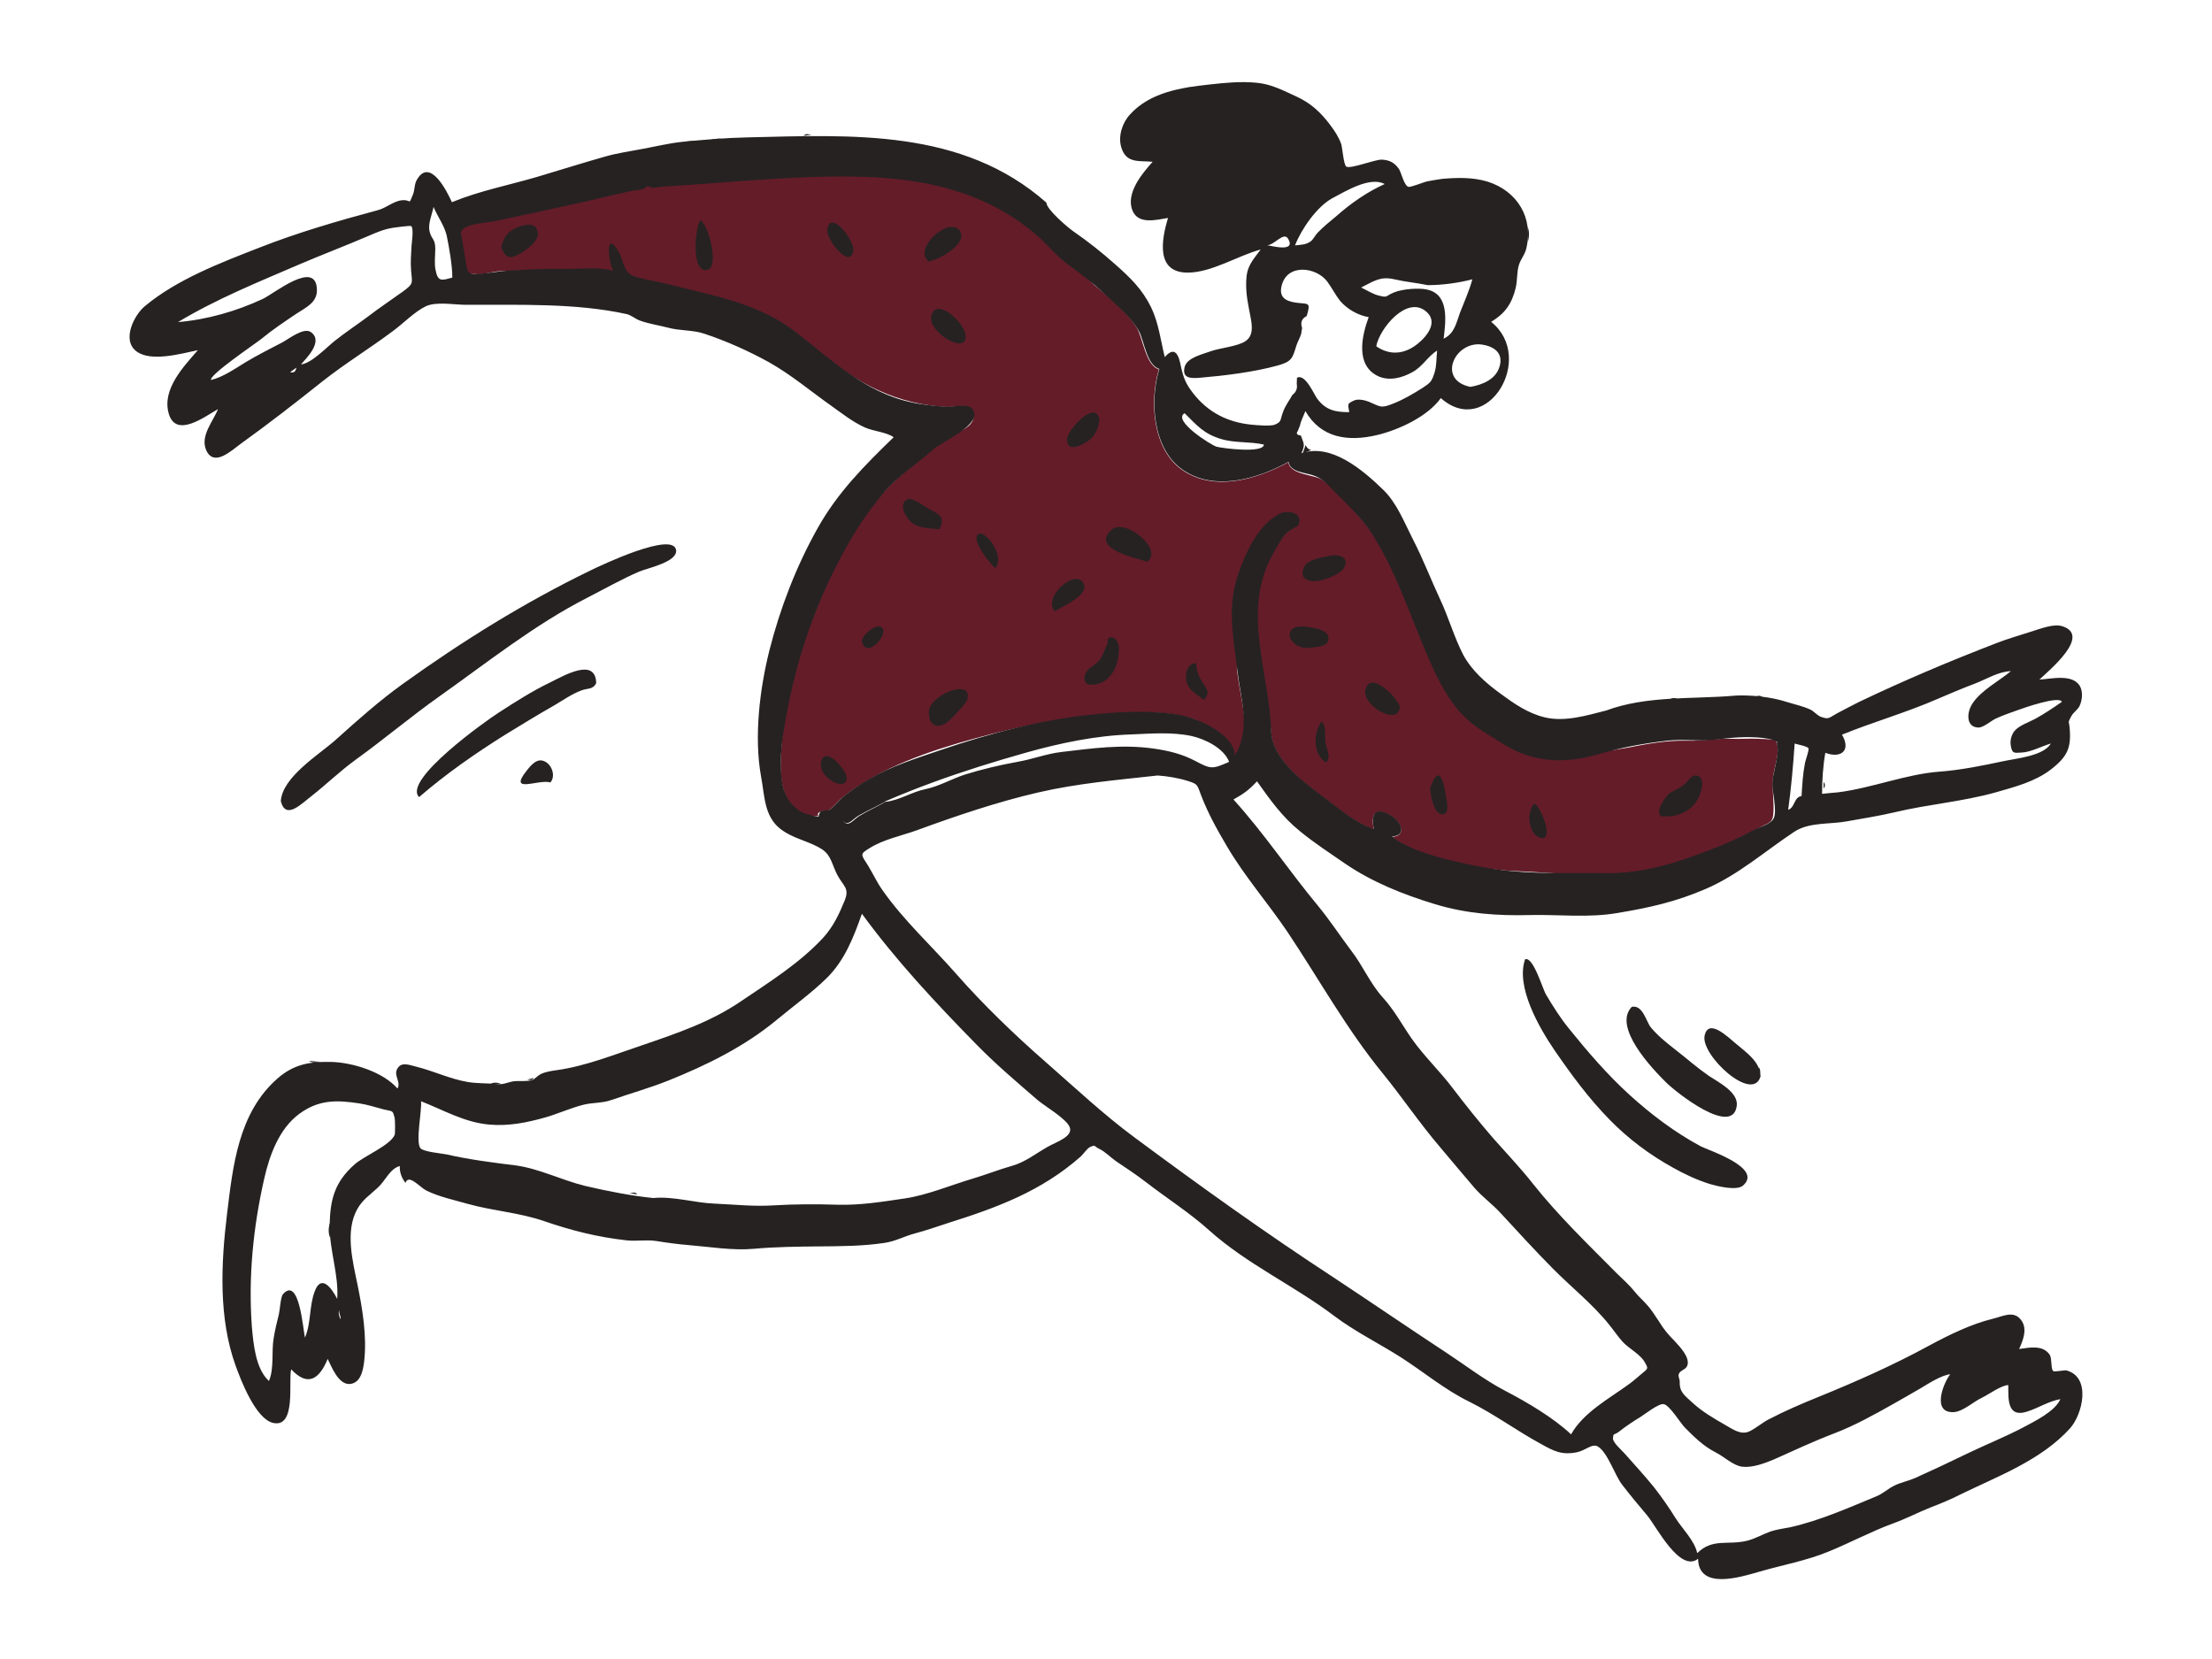
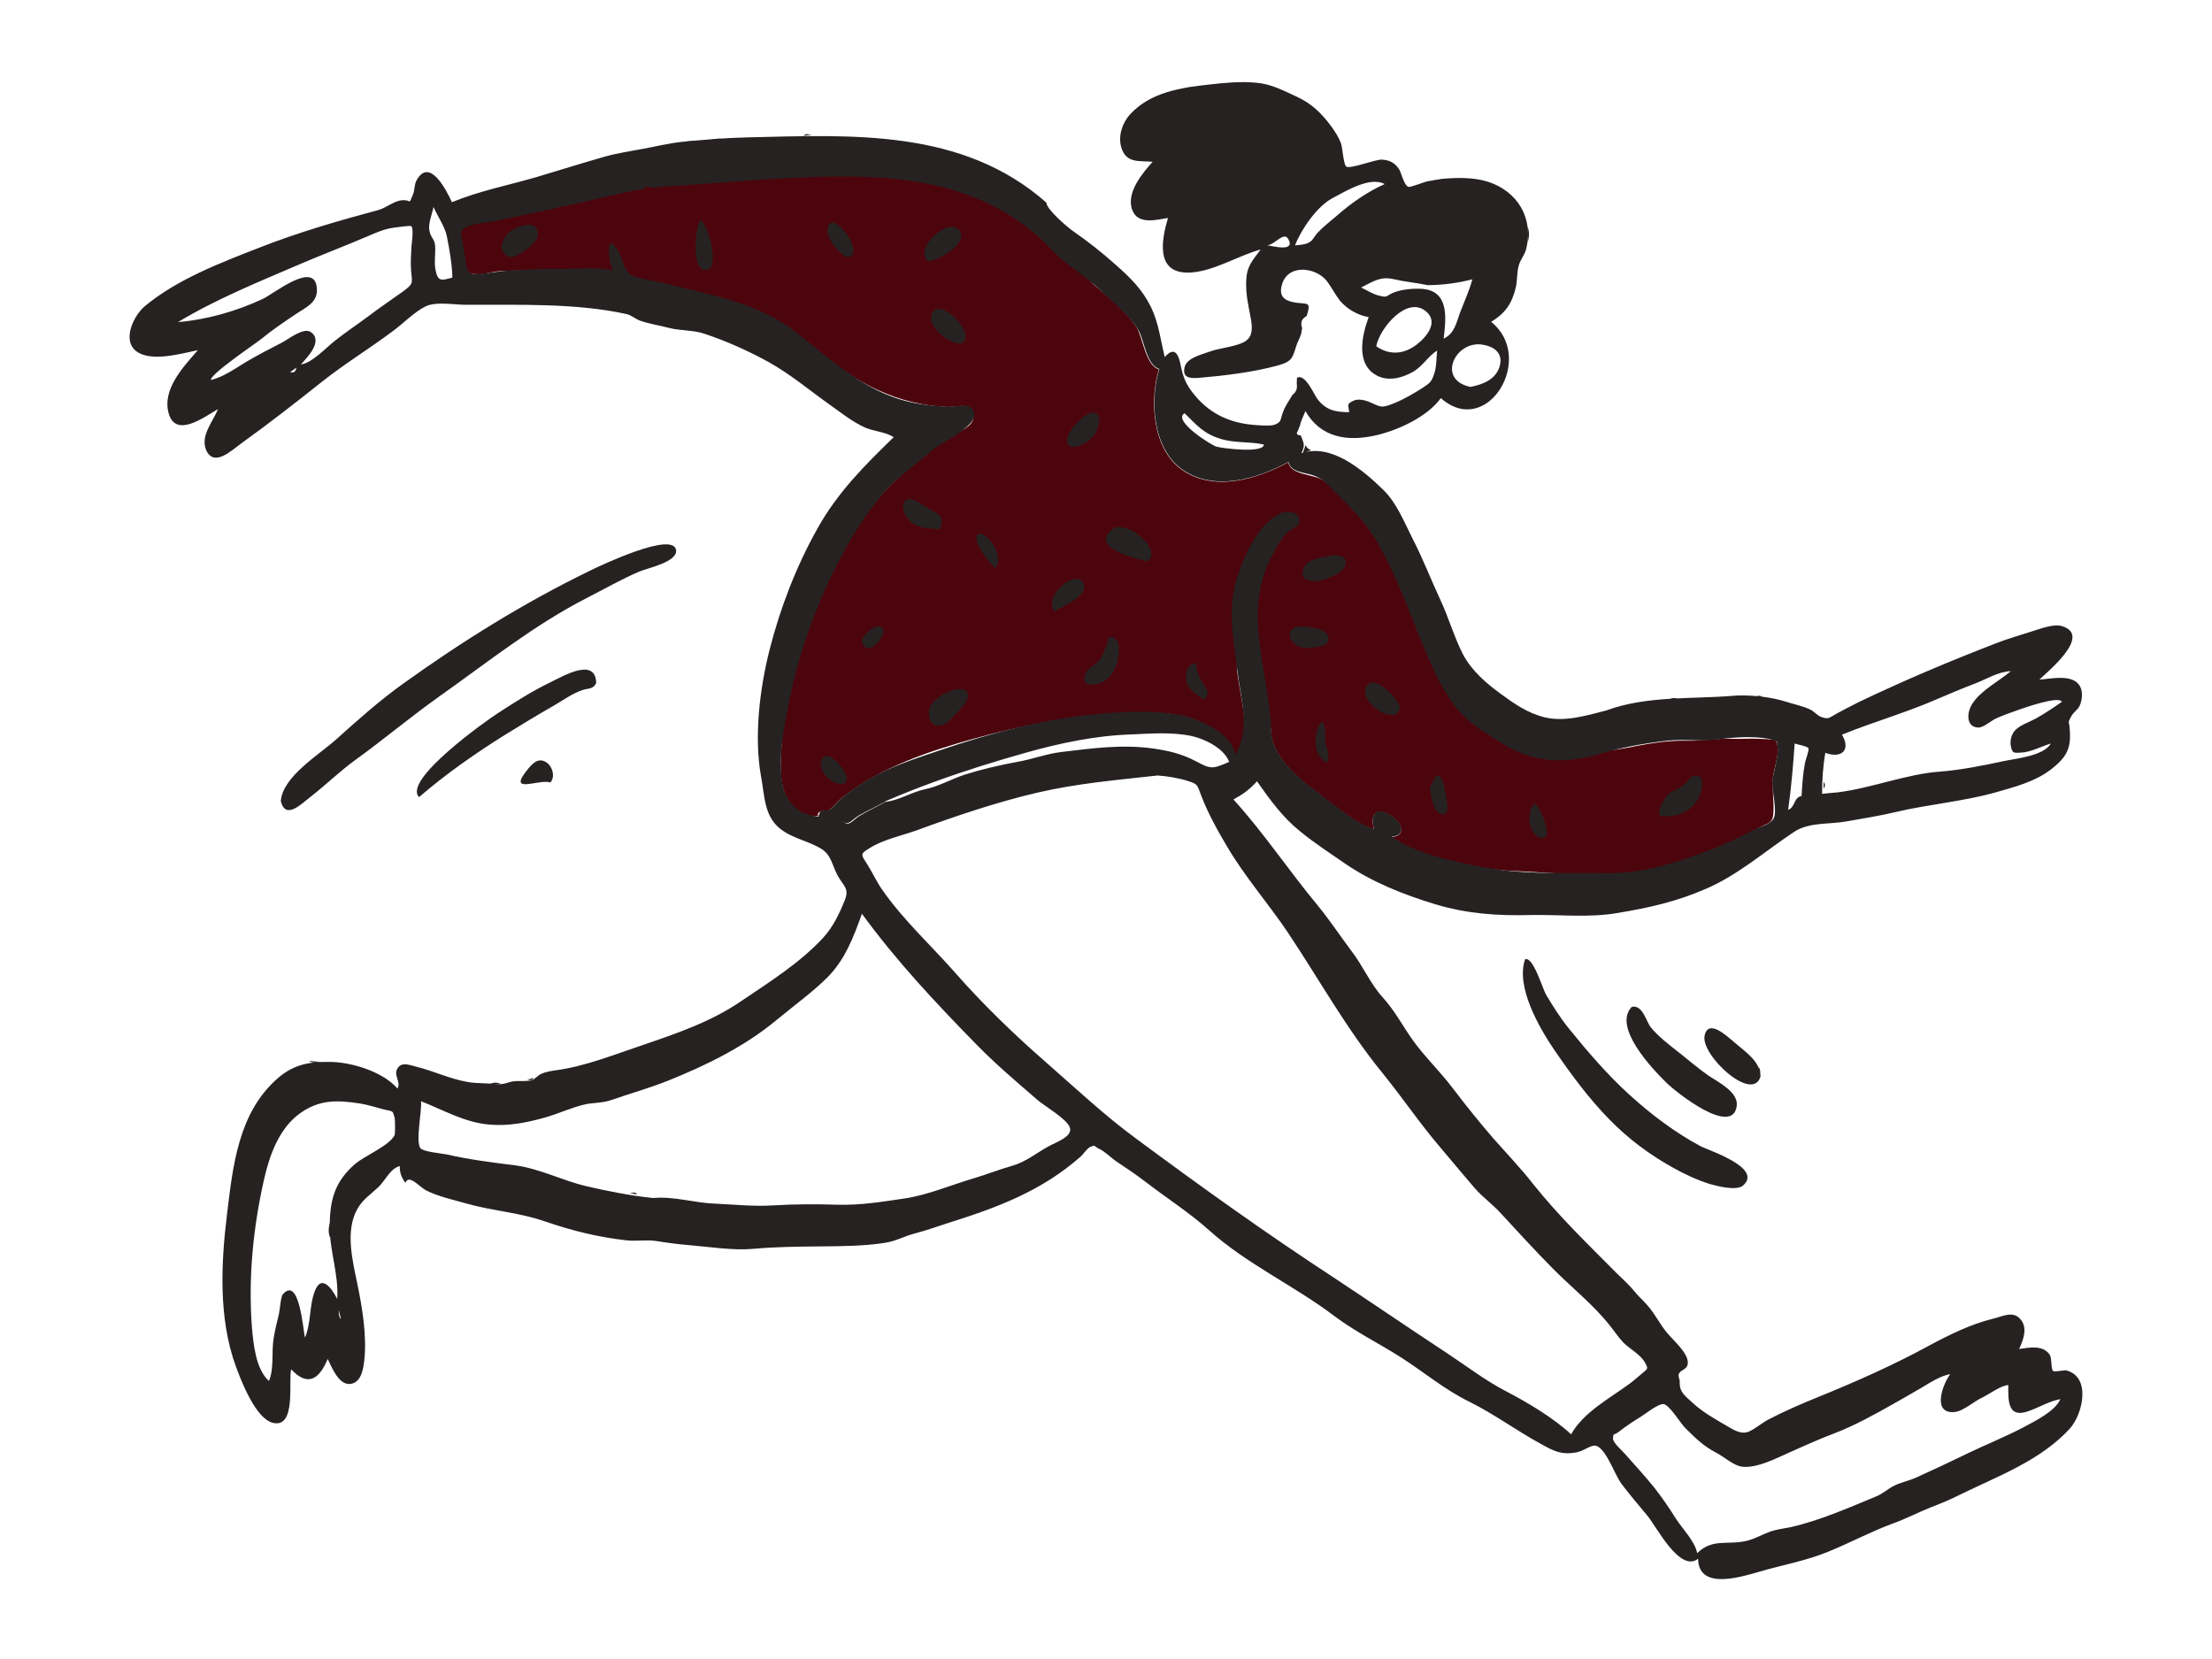
<svg xmlns="http://www.w3.org/2000/svg" width="1024px" height="768px" viewBox="0 0 1024 768">
  <g stroke="none" stroke-width="1" fill="none" fill-rule="evenodd">
-     <path d="M547.2,217.5 C562.1,227.9 582,221.8 596.4,214 C597.3,220 608.6,219.5 612.6,222.4 C619,227 626.2,235.3 631.2,241.4 C642.8,255.5 649.9,275.2 656.4,292.1 C663,309.4 671.3,324.3 688.4,334 C694,337.1 699.3,341.3 705,344.2 C711.8,347.7 719.7,349.4 727.1,348.9 C736,348.2 743.7,347.9 752.5,346.3 C761.8,344.5 771.7,342.6 781,342.9 C787.8,343.1 794.8,341.7 801.4,342 C805.5,342.2 809.6,341.8 813.7,342 C815.3,342.1 816.6,342.1 818.3,342.2 C822.2,342.6 822.3,342.2 822.9,345.7 C823.6,349.8 820.9,356.6 820.7,360.8 C820.4,365.8 821.2,370.7 821,375.6 C820.8,381.1 819.2,380.6 814.4,383.2 C809.7,385.6 805.3,388 800.4,390.2 C786.6,396.4 771.9,402.4 756.6,404.1 C738.3,406.2 719.2,404 700.9,403.2 C690.8,402.8 680.3,401 670.5,398.6 C662.8,396.6 650.3,392.6 644.3,387.4 C651.2,387.1 648.8,381 644.8,378.3 C637.5,373.4 634.2,375.8 636,384 C627.4,381.2 619.7,374.4 612.3,368.9 C602.9,361.9 588.9,351.3 588.4,338.7 C587.7,324.4 571,295.6 572.7,310.7 C574.3,324.1 580.2,342.4 572.7,355 C572.4,347.4 558.9,335 552.5,332.9 C541.2,329.1 527.8,329.6 516,330.4 C494.2,331.7 472.4,336 451.4,341.8 C430.3,347.6 407.7,355.2 390.2,369 C388,370.7 386,373.6 383.8,375 C383.1,375.5 380.8,375.2 379.7,375.8 C376.8,377.3 381.2,377.6 376.4,377.9 C375.4,378 372.6,376.9 371.9,376.6 C360.4,371.3 361,357.3 361.7,346.6 C363.3,321.8 371.3,296.9 381,274.4 C389.7,254.2 401.6,232.6 418.9,218.5 C426.4,212.3 433.9,205 442.6,200.6 C445.9,199 451.8,196.4 450.5,191.4 C449.1,186 442.8,188.6 438.4,188.4 C415.4,187.3 396.8,177.6 379.3,162.9 C361.5,147.7 342.7,142.6 320.5,136.9 C314.1,135.3 270.2,124.7 263.9,124.8 C256.9,124.8 250,125.1 243,125.2 C238.9,125.3 234.7,125.3 230.6,125.6 C227.2,125.9 223.5,127.3 220.2,126.9 C217.1,126.6 217.3,127.5 215.8,125.2 C214.7,123.5 215,120.2 214.7,118.2 C214.4,116.4 214.2,114.7 213.9,113 C213,107.5 209,104.7 213.5,102.5 C220,99.3 233.4,96.3 240.5,95 C247.3,93.8 285.9,84.5 298.8,82 C305.3,80.7 383.1,77.8 386,77.8 C414,77.6 473.6,93 487,105.4 C500.4,117.7 500.4,126.6 506.2,131.6 C512.7,137.1 521.4,144.1 526,151.3 C529.1,156.1 530.2,169.1 536.5,171 C532,185.6 533.6,208 547.2,217.5 Z" fill="#641C29" />
+     <path d="M547.2,217.5 C562.1,227.9 582,221.8 596.4,214 C597.3,220 608.6,219.5 612.6,222.4 C619,227 626.2,235.3 631.2,241.4 C642.8,255.5 649.9,275.2 656.4,292.1 C663,309.4 671.3,324.3 688.4,334 C694,337.1 699.3,341.3 705,344.2 C711.8,347.7 719.7,349.4 727.1,348.9 C736,348.2 743.7,347.9 752.5,346.3 C761.8,344.5 771.7,342.6 781,342.9 C787.8,343.1 794.8,341.7 801.4,342 C805.5,342.2 809.6,341.8 813.7,342 C815.3,342.1 816.6,342.1 818.3,342.2 C822.2,342.6 822.3,342.2 822.9,345.7 C823.6,349.8 820.9,356.6 820.7,360.8 C820.4,365.8 821.2,370.7 821,375.6 C820.8,381.1 819.2,380.6 814.4,383.2 C809.7,385.6 805.3,388 800.4,390.2 C786.6,396.4 771.9,402.4 756.6,404.1 C738.3,406.2 719.2,404 700.9,403.2 C690.8,402.8 680.3,401 670.5,398.6 C662.8,396.6 650.3,392.6 644.3,387.4 C651.2,387.1 648.8,381 644.8,378.3 C637.5,373.4 634.2,375.8 636,384 C627.4,381.2 619.7,374.4 612.3,368.9 C602.9,361.9 588.9,351.3 588.4,338.7 C587.7,324.4 571,295.6 572.7,310.7 C574.3,324.1 580.2,342.4 572.7,355 C572.4,347.4 558.9,335 552.5,332.9 C541.2,329.1 527.8,329.6 516,330.4 C494.2,331.7 472.4,336 451.4,341.8 C430.3,347.6 407.7,355.2 390.2,369 C388,370.7 386,373.6 383.8,375 C383.1,375.5 380.8,375.2 379.7,375.8 C376.8,377.3 381.2,377.6 376.4,377.9 C375.4,378 372.6,376.9 371.9,376.6 C360.4,371.3 361,357.3 361.7,346.6 C363.3,321.8 371.3,296.9 381,274.4 C389.7,254.2 401.6,232.6 418.9,218.5 C426.4,212.3 433.9,205 442.6,200.6 C445.9,199 451.8,196.4 450.5,191.4 C449.1,186 442.8,188.6 438.4,188.4 C415.4,187.3 396.8,177.6 379.3,162.9 C361.5,147.7 342.7,142.6 320.5,136.9 C314.1,135.3 270.2,124.7 263.9,124.8 C256.9,124.8 250,125.1 243,125.2 C238.9,125.3 234.7,125.3 230.6,125.6 C227.2,125.9 223.5,127.3 220.2,126.9 C217.1,126.6 217.3,127.5 215.8,125.2 C214.7,123.5 215,120.2 214.7,118.2 C214.4,116.4 214.2,114.7 213.9,113 C213,107.5 209,104.7 213.5,102.5 C220,99.3 233.4,96.3 240.5,95 C247.3,93.8 285.9,84.5 298.8,82 C305.3,80.7 383.1,77.8 386,77.8 C414,77.6 473.6,93 487,105.4 C500.4,117.7 500.4,126.6 506.2,131.6 C512.7,137.1 521.4,144.1 526,151.3 C529.1,156.1 530.2,169.1 536.5,171 C532,185.6 533.6,208 547.2,217.5 Z" fill="#4c050c" />
    <g transform="translate(60, 38)" fill="#262222">
      <path d="M74.3,134.3 C76.1,134.7 76.9,134 77.2,132.2 C76.1,133 75.2,133.7 74.3,134.3 M97.5,568.6 C95.9,568.7 97.5,572.7 97.7,572.7 C97.6,571.3 97.6,570 97.5,568.6 M526.6,75.5 C528.6,75.8 540.1,79 536.3,72.5 C534.2,69.1 530,75.5 526.6,75.5 M488.4,153.3 C482.5,156.6 500.7,168.1 503.2,168.8 C505.8,169.5 524.9,172 525.1,167.8 C518.4,166.3 511.7,167.2 505.2,165.2 C497.2,162.8 494.1,158.9 488.4,153.3 M774,330.5 C774.3,325.3 774.6,320.2 775.6,315.1 C775.8,314 777.6,309.1 777.2,308.4 C776.6,307.4 771.8,306.6 770.8,306.2 C770.1,316.5 769.2,326.7 767.8,336.9 C771.1,335.7 770.3,331.1 774,330.5 M149.4,90.5 C149.4,84.9 147.9,76.5 146.8,71.1 C145.8,66.6 142.6,62.3 140.7,57.8 C140.1,60.9 138.1,65.6 138.8,68.8 C139.6,72.9 141.5,72.2 141.5,77.2 C141.5,80.3 141,83.8 141.6,86.8 C142.7,92.7 144.5,91.8 149.4,90.5 M581,47.2 C574.2,43.5 562.8,50.6 556.7,53.8 C549.6,57.7 542.4,68.1 539.5,75.6 C542.3,75.3 544.7,75.3 546.8,73.7 C547.8,73 549,70.7 550,69.7 C552.6,67 555.8,64.4 558.7,62 C565.4,56.1 572.8,50.9 581,47.2 M620.7,141.1 C626.3,140.1 632.7,137.6 634.3,131.3 C635.9,125.2 631.4,122.3 626,121.5 C613.5,119.8 605,137.9 620.7,141.1 M577.1,122.3 C583.3,126.6 590,126.1 596.1,121.3 C601,117.4 605.8,110.9 600.2,106.2 C591.3,98.6 578.6,114.1 577.1,122.3 M842.8,598.2 C839,598.5 832.7,602.5 829.4,604.5 C825.1,607 820.6,609.6 816.5,611.9 C808,616.7 798.5,622 789,625.6 C779.8,629.1 770.4,633.5 761,637.7 C756.9,639.4 751.3,641.5 746.7,641 C742.5,640.6 738.1,636.3 734.3,634.4 C728.5,631.4 724.7,627.6 720,622.9 C718,620.9 712.8,612.3 710.1,612 C707.7,611.7 701.3,616.8 699.5,617.9 C696.7,619.6 692.4,622.4 689.7,624.6 C687,626.7 686.9,625.1 686.7,627.9 C686.6,629.8 690.9,633.5 692.2,635 C696.7,640.1 701.4,645.2 705.7,650.5 C709.3,655.1 712.7,660 715.8,665 C718.9,669.8 724.5,675.3 725.7,681 C732.8,674 739.7,677.4 748.6,675.3 C752.4,674.4 755.9,672.3 759.5,671 C762.5,670 765.7,669.6 768.8,669 C782.5,665.9 795.8,660 808.6,654.7 C811.6,653.5 814.1,651.1 817,649.7 C820.1,648.2 823.4,647.6 826.6,646.2 C834.6,642.6 842.7,638.8 850.7,634.9 C859.2,630.8 868.2,627.2 876.6,622.8 C881.6,620.1 891.4,615.4 893.8,609.7 C888.2,610.7 883.5,613.9 878.3,615.5 C869.2,618.4 869.7,609.8 869.7,603.2 C866.6,603.2 860.5,607.6 857.6,609 C853.8,610.7 848.8,615.4 844.6,615.7 C834.3,616.4 839.3,602.8 842.8,598.2 M476.7,132.8 C470.9,131.1 469.7,120 467.3,115.4 C463.6,108.7 456.7,103.2 451.2,98 C446.1,93.1 440.7,89 435,84.9 C429.1,80.7 425.1,75.3 419.7,70.7 C397.2,51.4 369.8,44.9 340.9,43.9 C311.8,42.9 282.4,46.1 253.2,48 C249.4,48.2 246.1,48.3 242.4,49 C241.5,48.7 240.6,48.4 239.7,48.2 L237.6,49.6 C236.2,49.9 234.2,50.1 232.9,50.3 C226,51.7 219.2,53.4 212.4,55 C198,58.2 184,61.2 169.5,64.3 C166,65 157.6,65.5 154.8,67.7 C152.7,69.4 153.5,70 154,73.2 C154.5,76.1 154.9,78.9 155.4,81.8 C156.3,87.4 155.9,89.4 161.9,88.8 C167.1,88.3 172.2,87.4 177.5,87.1 C185,86.8 192.7,86.3 200.3,86.5 C207.8,86.6 216.5,85.4 223.8,87.3 C221.5,82.6 220.2,68.2 226.2,78.2 C229,82.8 228.3,88.6 234.4,90.2 C239.4,91.6 244.7,92.4 249.8,93.7 C270,98.8 290.9,102.3 308.1,115.5 C324.9,128.5 340.2,143.5 361.7,148.2 C366.9,149.4 373.2,150 378.6,150.3 C381.8,150.4 388.1,148.5 390.2,151.4 C395.4,158.3 376.1,166.5 372.2,169.9 C364.3,177 355.4,182.5 348.6,190.7 C341.5,199.2 335.3,208.6 330.1,218.4 C318.2,240.4 309.9,263.7 305,288.2 C302.7,299.8 300.2,313 302.2,324.9 C303,329.7 305.7,334.4 309.9,337.2 C311.2,338.1 312.9,338.7 314.4,339.1 C315.9,339.6 317.4,339.9 318.9,340 C319.1,339.1 319.4,338.3 319.9,337.6 C321,337 323.3,337.3 324.1,336.8 C326.3,335.3 328.3,332.5 330.4,330.8 C334.2,327.8 338.2,325 342.4,322.6 C352.8,316.6 364.1,313.1 375.2,309.3 C398.1,301.5 422.1,295.1 446.4,292.7 C459.3,291.4 473.7,290.7 486.4,293 C494.6,294.6 511.3,301.8 511.7,311.7 C519.1,299.2 514.4,285.9 512.8,272.5 C511,257.4 508,243.2 513,228.4 C516.4,218.3 522.3,205 532.4,199.8 C536,198 543.7,199.1 541,205.2 C540.9,205.3 535.9,208.2 535.2,209 C532.8,211.9 530.9,215.6 529.1,218.8 C514.7,244.7 527.5,273 528.5,300.5 C528.9,313.2 543,323.7 552.4,330.7 C559.7,336.1 567.4,343 576,345.8 C574.3,337.6 577.5,335.2 584.8,340.1 C588.8,342.8 591.3,348.9 584.4,349.2 C589.8,353.9 600.9,357.5 607.7,359.3 C615.8,361.4 624.1,363.2 632.4,364.4 C649.2,366.8 666.3,366 683.2,366.2 C700.5,366.4 715,361.8 730.9,355.7 C738.3,353 745.2,349.8 752.1,346.1 C754.5,344.9 759.8,343.5 761.1,340.8 C762.8,337.3 760.3,328.3 760.5,324.3 C760.6,320.1 763.7,311.3 762.8,307.5 C761.9,303.8 764.2,306.4 760.5,304.5 C759.4,304 757.2,303.8 755.9,303.6 C749,302.8 740.8,303.5 734.1,304.4 C726.3,305.3 719.2,304 711.7,304.9 C701.2,306.1 690.6,308 680.5,311 C664.6,315.7 649.9,315.3 635.7,306.3 C629.7,302.5 622.6,298.6 617.5,293.4 C610.6,286.4 605.5,276.4 601.6,267.4 C593,247.8 586.7,227.1 575,208.9 C569.9,201.1 562.9,194.8 556.4,188.2 C553.4,185 551.6,183.2 547.4,181.9 C544,180.8 537.2,180.5 536.5,175.8 C522.1,183.7 502.2,189.7 487.4,179.4 C473.7,169.9 472.1,147.4 476.7,132.8 M475.9,321 C457.1,323.1 438.9,324.6 420.4,328.9 C401.8,333.2 382.3,339.8 364.6,346.3 C357.7,348.8 348.9,350.6 342.6,354.6 C337.9,357.5 338.5,357.4 341.9,362.8 C344.1,366.4 346,370.5 348.4,373.9 C358.2,388 371.5,400.1 382.7,412.9 C395.1,427 409.6,441 423.8,453.4 C437.4,465.3 450.9,478 465.4,488.7 C495.6,511.1 526.3,533.1 557.7,553.6 C575.1,565.1 592.2,576.8 609.7,588.3 C618.8,594.3 627.3,600.9 636.9,605.9 C646.9,611.1 659.1,618.3 667.3,626 C673,615.8 685.2,609.3 694.2,602.7 C696,601.4 698,599.6 699.7,598.2 C703,595.4 703.2,595.8 701.4,592.6 C699.5,589.1 694.2,586.3 691.4,583.4 C688.9,580.7 687.2,578 684.9,575.2 C677.3,565.7 667.4,557.9 658.8,549.2 C650.6,540.9 642.9,532.5 634.8,523.7 C630.8,519.3 626.3,516.2 622.5,511.8 C617.2,505.6 611.9,499.3 606.7,493.1 C597.2,482 589.3,470.2 580.2,459 C563.5,438.6 550.8,415.6 536.2,393.7 C527.2,380.3 516.2,367.8 508,353.8 C503.5,346.2 499.2,338.5 496,330.1 C494.2,325.4 494.6,325 490.1,323.6 C485.8,322.2 480.4,321.3 475.9,321 M242.4,516.6 C251.9,515.7 261.7,518.9 271,519.2 C279.9,519.6 289.1,520.6 298.1,520 C308,519.4 317.9,519.4 327.7,519.7 C338.4,520 348.6,518.3 358.8,516.8 C369.2,515.3 380.5,510.5 390.7,507.5 C396.7,505.7 402.5,503.4 408.5,501.7 C414.6,500 419.5,496 425,492.9 C428.8,490.7 436.9,488.2 435.2,483.8 C433.7,479.9 423.7,474.1 420.4,471.3 C410.8,463 401,454.7 392.1,445.6 C373.1,426.2 355,406.9 339,385 C335.2,395.8 331,406.7 322.6,414.9 C315.5,421.8 307.2,427.8 299.6,434.1 C284.7,446.5 266.9,455.2 249.2,462.3 C240.4,465.8 232,468.1 223.1,471.2 C219,472.7 214.5,472.4 210.6,473.3 C204.6,474.7 198.4,477.6 192.4,479.3 C183.9,481.7 175.4,483.4 166.5,482.6 C155,481.6 145.4,475.9 134.9,471.8 C135.4,475.9 132.3,490.4 134.6,493.5 C135.9,495.2 144.1,495.9 146.7,496.4 C157.1,498.8 168.2,500.2 178.7,501.5 C189.7,503 200.2,508.4 210.9,511 C221.1,513.4 232.4,515.6 242.4,516.6 M56.6,576.2 C57.3,584 58.3,595.7 64.5,601.3 C67,595.5 65.6,587.6 66.7,581.4 C67.3,577.7 68.2,574 69.1,570.4 C69.6,568.3 69.9,562.3 71,561.1 C78.7,552.5 80.3,578.2 81.2,581.2 C84.1,574.2 83.1,566.5 85.7,559.8 C88.7,551.7 93.5,558.2 96.1,563.3 C96.9,552.1 92.5,540.8 92.6,529.4 C92.8,517.3 94.9,509.2 104.2,501 C108.6,497.1 120.5,492.3 122.7,487.4 C123,486.5 122.9,480.3 122.7,479.5 C121.7,475.9 122.1,476.6 117.7,475.6 C113.8,474.6 110.3,473.4 106.4,472.8 C95.8,471.2 87.6,471 78.6,477.6 C69.2,484.5 64.8,496.7 62.3,507.7 C57.2,530.1 54.9,553.3 56.6,576.2 M790.8,328.8 C806.7,326.8 822.5,320.3 838.1,319.2 C847.5,318.5 858,316.4 867.3,314.4 C873.3,313.1 886,312 889.4,306.2 C885.3,307.4 879.9,310.3 875.6,310.4 C872.5,310.5 871.4,311.1 870.8,306.8 C870.5,304.7 871.2,302.2 872.4,300.6 C874.6,297.8 879.2,296.4 882.3,294.7 C886.6,292.3 890.5,289.7 894.5,286.9 C893.3,283.9 876.3,289.9 873.6,290.9 C870.3,292.1 867,293.2 863.8,294.7 C861.7,295.7 858.1,298.9 855.8,298.8 C849.9,298.6 850.4,291.5 853.3,287.4 C857.3,281.5 865.5,277.2 870.9,272.7 C865.1,272.9 859.8,276.3 854.4,278.4 C848.5,280.6 842.5,283.2 836.6,285.7 C822.4,291.9 807.2,296.2 792.7,302.1 C797.1,309.6 792.1,313.2 785,310.5 C783.9,316.8 783.5,323.1 783.5,329.5 C786,329.2 788.4,329 790.8,328.8 M130.5,75.9 C130.6,74.5 131.6,67.8 130.4,66.7 C129.9,66.3 123,67.3 122.3,67.4 C117.8,68 114.1,69.7 109.9,71.5 C99.6,75.9 89.1,79.9 78.8,84.3 C59.5,92.6 40.4,100.3 22.4,111.1 C35.7,110 49.4,106.1 61.6,100.4 C66.8,98 86.2,82 86.7,95.9 C87,102.1 81.6,104.3 77.1,107.3 C71.6,111 66.2,114.6 61.1,118.8 C58.4,121 36.7,135.6 37.7,137.9 C43.3,136.6 49.2,132.4 54,129.5 C59.4,126.3 65.1,123.4 70.7,120.5 C73.7,118.9 80.7,113.3 84,115.8 C89.8,120 81.9,127.8 79.3,130.7 C84.3,130.2 91.1,122.8 95.1,119.7 C100,115.8 105.3,112.3 110.4,108.5 C115.6,104.5 121.2,100.8 126.6,96.9 C131.6,93.2 130.8,93.2 130.3,87.2 C130,83.4 130.3,79.7 130.5,75.9 M349.9,333.2 C356.4,332.5 362.3,328.5 368.5,327.3 C374.7,326 380.5,322.6 386.6,320.6 C394.6,318.1 402.7,316.2 410.9,314.7 C417.9,313.5 424.5,310.9 431.5,310.1 C445.8,308.4 459.4,306.5 473.8,308.5 C480.9,309.5 487.2,311 493.6,314.4 C500.7,318.2 501.4,318 509,314.7 C506.6,308.3 497.6,304 491.5,302.7 C482.4,300.8 472.8,301.6 463.5,302 C447.4,302.5 430.7,306 415.4,310.3 C385.9,318.6 357.5,328.3 330.4,342.1 C332.7,345.2 335.1,341.4 337.7,339.8 C341.6,337.4 345.9,335.5 349.9,333.2 M600.9,94 C595.7,92.9 590.6,92.5 585.5,91.3 C579,89.8 576.1,92.1 570.1,95.1 C572.5,96.2 575.6,98.2 578.2,98.8 C582.7,100 581.2,99 585.5,97.3 C589.3,95.8 596.5,95.2 600.4,96 C611,98.1 609.3,110.5 608.3,118.8 C613.4,116.3 614.1,111.6 615.9,106.7 C617.9,101.5 620.1,96.8 621.6,91.3 C615.1,93 607.7,94 600.9,94 M683.6,290.9 C702.2,284 723.2,285.7 742.4,284.1 C749.8,283.5 760.1,284.6 767.3,287 C770.8,288.1 774.7,288.9 778.1,290.5 C779.8,291.3 781.3,293.3 783.1,293.9 C786.7,295.1 786.5,294.4 790.3,292.3 C793.7,290.5 797.1,288.7 800.5,287 C821.4,277 842.5,268.1 864,259.8 C869.6,257.6 875.1,256.1 880.9,254.2 C884.5,253.1 890.8,250.6 894.7,251.9 C908.3,256.2 888.5,272.4 884.1,276.6 C889.6,276.3 899.8,273.7 903,279.9 C904.3,282.5 903.9,286.2 902.7,288.8 C901.8,290.6 899.9,291.7 898.9,293.5 C897.1,296.8 897.8,295.6 898.1,299 C898.9,308.2 897.1,312.3 889.3,318.3 C882,323.9 872.6,326.3 863.9,328.8 C848.6,333.1 832.7,334.3 817.2,338 C810,339.7 802.4,340.9 795.1,342.2 C787.1,343.7 777.6,342.5 770.7,347 C757.1,356 744.5,367.2 729.4,373.6 C716,379.4 703.5,382.2 689.1,384.6 C675.6,387 661.5,385.3 648.5,385.6 C633.2,386 619,385 604.4,380.6 C589.6,376.1 575.3,370.4 562.7,361.8 C555.6,356.9 548.5,352.3 541.8,346.8 C533.6,340.2 528,332.3 521.9,323.7 C518.4,327.5 515.6,329.6 511,332.1 C525,347.5 536.9,365.4 550.2,381.4 C555.7,388.1 560.4,395.3 565.6,402.2 C570.8,408.9 574.3,417.3 580,423.6 C585.4,429.5 589,436.3 593.5,442.8 C599.1,450.8 606.5,457.8 612.4,465.6 C618.5,473.6 624.8,481.5 631.4,489.1 C637.5,496 644.1,502.9 649.8,510.2 C661.5,524.9 675.3,538.2 688.6,551.6 C691.4,554.3 694.3,556.9 696.8,560 C698.5,562.2 700.3,563.6 702.4,566 C704.2,567.9 706.4,571.3 707.9,573.6 C710.5,577.8 712.1,579.6 715.5,583.1 C717.7,585.5 722.2,590.2 721.2,593.9 C720.6,596.1 717.9,596.2 717.2,598 C716.7,599.1 717.6,600.4 717.6,601.5 C717.4,606.6 719.9,608 724,611.8 C728.2,615.6 733.5,618.7 738.4,621.5 C742.1,623.6 745.9,626.5 749.9,624.6 C752.8,623.2 755.7,620.7 758.7,619.1 C766.2,615.2 774.3,611.7 782,608.6 C799.2,601.6 816.4,594 832.9,585 C842.2,580 852.3,575 862.5,572.5 C867.1,571.4 872,568.6 875.4,572.8 C878.8,576.8 876.6,582.4 874.7,586.5 C879.5,585.8 885.8,584.5 888.9,589.2 C890,591 889.3,595.7 890.5,596.7 C891.1,597.2 895.7,596.2 896.6,596.4 C908.2,599.5 904.1,616.7 898.3,623.2 C884.9,638 865,645.3 847.6,653.8 C843.1,656.1 838.5,658 833.8,659.8 C827.8,662.2 822.3,665.1 816.2,667.3 C806.1,671 796.3,676.3 786.4,680.3 C776.3,684.5 765,686.5 754.4,689.6 C745.4,692.2 726.3,698.1 726.1,683.6 C717.6,690.2 706.8,668.6 702.5,663.5 C698.6,658.9 694.7,654.2 691,649.4 C687.6,645.1 684.3,634.5 679.8,631.7 C677.1,630 674.2,633.4 670,634.3 C662.8,635.7 659.2,633.7 653.1,630.3 C641.9,624.2 631.7,616.6 620.2,610.9 C608.9,605.4 599.2,597.2 588.6,590.4 C578.4,583.9 567.4,578.5 557.8,571.3 C539.1,557.1 517.3,547.3 499.7,531.5 C490.7,523.4 480,516.6 470.3,509.1 C465.9,505.7 461.3,502.7 456.7,499.6 C454.1,497.8 451.6,495.1 448.8,493.8 C446,492.4 447.4,491.9 444.8,492.9 C443.3,493.5 441.6,496.2 440.4,497.3 C422.2,513.4 401.7,521 378.8,528.2 C373.6,529.9 368.8,531.6 363.5,533 C358.5,534.3 354.8,536.6 349.3,537.4 C339.2,538.9 329.3,538.9 319.1,539 C309.1,539.1 298.8,539.2 289.1,540.1 C279.1,541 268.7,539.2 258.9,538.4 C253.9,538 248.8,537.3 243.8,536.5 C239,535.8 234.9,536.7 230.1,536.2 C216.7,534.7 204.7,531.7 191.9,527.3 C180.3,523.3 168.3,522.6 156.5,519.3 C150.2,517.5 143.1,516 137.3,513.1 C134.1,511.4 129.2,505.3 127.7,509.6 C126,507.4 124.9,504.7 125.1,501.8 C120.6,502.9 118.3,508.7 115,511.7 C111.4,515.1 107.8,517.3 105.3,521.9 C99.7,532.1 103.3,546 105.5,556.7 C107.8,567.9 109.9,580.6 108.6,592.1 C108.1,596.3 107,602.4 101.8,602.7 C96.6,602.9 93.5,594.7 91.7,591.1 C87.7,600.7 82.4,604 74.8,595.9 C73.4,601.3 77.3,623.2 66.4,620.7 C58.3,618.8 51.5,600.9 49.1,594.3 C41.1,572.2 42.3,546.9 45.1,524 C47.8,501.8 50.3,477.3 68.3,461.4 C76.1,454.5 83.7,453.4 93.5,453.6 C103.5,453.9 117.4,458.3 124,465.9 C125.7,463.1 122.4,460.1 123.7,457.2 C125.5,453.3 129.1,454.9 132.7,455.8 C140.8,457.8 148.3,461.5 156.6,462.9 C160.9,463.6 165.3,463.4 169.5,463.8 C173.3,464.2 174.3,463.2 177.5,462.6 C180.1,462.2 184,462.8 186.4,462 C187.4,461.6 189.1,459.8 190.4,459.2 C192.4,458.2 195.5,457.7 197.8,457.4 C211.3,455.5 224.3,450.2 237.5,445.8 C253.5,440.3 269,435.1 283.2,425.4 C296.2,416.6 310.1,407.9 320.9,396.3 C325.7,391.1 328.5,385.1 331.1,378.7 C333.3,373 330.4,372.3 327.6,367 C325.2,362.4 324.8,358 320.6,355.2 C314.4,351.2 307.2,350.4 301.1,345.6 C293.7,339.7 294,330.3 292.3,321.4 C289,303 291.7,280.9 296.2,263 C301.2,243.4 308.5,224.4 318.4,206.7 C327.7,190 340.2,177.5 353.7,164.4 C350.3,162 344.5,161.7 340.4,159.9 C334.5,157.2 329.7,153.3 324.6,149.7 C315,142.9 306.3,135.5 296,129.7 C286.4,124.4 276.3,119.9 266.1,116.5 C260.9,114.7 254.8,115.2 249.3,113.7 C245.1,112.6 240.3,111.9 236.2,110.4 C234.1,109.6 232.2,107.9 230.1,107.4 C206.4,102.2 180.2,103.2 155.6,103.1 C150.3,103.1 141.9,101.5 137.1,103.8 C132,106.2 126.3,112.1 121.7,115.4 C111,123.4 99.7,130.3 89.2,138.6 C76.9,148.4 64.3,158.2 51.5,167.4 C47.1,170.6 39.1,178.3 35.5,170.5 C32.5,163.8 38.7,157.1 40.9,151.4 C34.6,155 21.4,165 18.1,153.4 C14.9,142.2 25,131.7 31.6,124.1 C24.2,125.6 9.9,129.8 3.1,124.6 C-3.8,119.3 2.2,107.7 7.1,103.7 C22,91.3 42,83.7 59.9,76.7 C78,69.6 96.3,64.3 114.9,59.3 C118.8,58.3 122.1,55.1 126.1,54.7 C130.6,54.3 129,57.3 131.1,52.2 C132.1,50 131.7,47.3 133,45.2 C139,34.8 146.8,50.3 149.2,55.6 C162.1,50.3 175.3,47.8 188.6,43.9 C199,40.8 209.8,37.4 220.4,34.4 C226.1,32.8 231.9,32 237.6,30.9 C243.1,29.9 249.7,28.3 255.5,27.7 C265.5,26.7 276.1,25.8 286,25.6 C334.2,24.5 385.4,21.4 424.4,55.8 C424.4,58.9 434.4,67.4 436.9,69.1 C443.8,73.9 449.9,78.7 456.3,84.4 C463.3,90.6 468.8,95.9 472.9,104.3 C476.4,111.6 477.3,119.6 479.2,127.3 C484.2,121.6 485.8,127 486.7,131.7 C487.8,136.8 489,139.8 492.3,144 C499.2,152.9 508.3,157.5 519.4,158.6 C521.4,158.8 528.2,159.4 530.1,158.6 C533.5,157.2 532.5,156.4 534,152.6 C535.1,149.6 536.8,147.5 538.3,144.8 C540,143.6 540.7,141.8 540.3,139.7 C540.3,138.8 540.4,137.8 540.4,136.9 C544.2,134.7 548.4,144.8 549.8,146.6 C553.8,151.9 558.1,152.8 564.6,152.8 C564.2,149.3 563.2,149.1 566.6,147.5 C568.6,146.5 571.6,147.2 573.5,147.9 C579.1,150.2 579,151.3 585.3,148.7 C590,146.8 594.2,144.3 598.5,141.6 C602.1,139.2 602.7,138.8 604,134.8 C605.1,131.6 604.9,127.5 605.3,124.3 C601.1,126.8 598.5,131.8 593.8,134.3 C589.1,136.9 583.3,138.5 578.1,136.2 C567.3,131.2 570.4,117.5 573.6,108.8 C568.6,108 563.5,105 560.3,101.2 C558.2,98.5 556.6,95.3 554.4,92.3 C549.2,85.5 535.8,83.9 533.3,94.3 C532,99.5 535,101.4 539.9,102.1 C545.6,102.9 547,101.5 544.9,108.3 C542.6,109.5 541.9,111.3 542.8,113.9 C542.6,114.7 542.5,115.5 542.4,116.4 C541.8,118.5 540.7,120.1 540.1,122.1 C538.3,127.9 538,129.4 531.5,131.2 C520.2,134.3 506.9,135.9 495.2,136.9 C491.3,137.2 487.1,137.2 488.4,131.9 C489.5,127.5 496.8,126 500.5,124.6 C504.7,123.1 512.6,122.4 516.3,120.1 C520.2,117.7 519.8,113.3 518.9,108.7 C517.8,102.8 516.7,98.4 516.9,92.2 C517.1,85.3 519.6,82.9 523.6,77.5 C512.9,80.4 500.9,88.2 489.8,88.2 C474.9,88.2 477.7,72.9 480.7,62.9 C475.2,63.8 466.8,66.1 464.2,59.3 C461.1,51.4 468.8,42.2 473.6,36.9 C467.3,36.3 461.4,37.8 459.1,30.3 C457.5,25.1 459.5,18.9 463.1,15 C472.5,4.6 487.1,2.5 500.1,1.1 C507.2,0.3 514.5,-0.4 521.6,0.3 C528.6,0.9 534,3.9 540.4,6.8 C547,9.9 551.5,14.1 555.9,20 C558,22.8 559.7,25.4 560.9,28.7 C561.4,30.3 562,38.2 563.2,39.1 C565.1,40.4 576.4,35.8 579.7,35.9 C583.2,36.1 585.5,37.2 587.6,40.2 C588.7,41.8 589.9,47.8 592,48.5 C593.1,48.8 599.5,46.1 601,45.9 C603.2,45.5 605.4,45.1 607.6,44.8 C614.6,44.2 621.9,44 628.7,46.1 C642.3,50.4 650.1,62.8 646.5,77.3 C645.8,80 644,82 643.2,84.5 C642.1,88 642.5,91.6 641.7,95.1 C639.9,102.7 636.7,107.1 630.3,111 C651.1,127.6 628.5,165.3 607,146.3 C600.8,154.9 587.5,161 577.5,163.4 C564,166.6 551.5,164.8 544.3,152.3 C543.5,154.5 542.2,156.8 541.8,159 C541.5,159.8 541.1,160.6 540.8,161.5 C539.9,162.7 540.3,163.4 542.2,163.6 C543.4,167.2 544.4,167.5 542.5,171.8 C556.3,167.1 570.8,179.5 580.3,188.7 C586.7,194.9 590.1,203.9 594.1,211.7 C598.8,220.8 602.4,230.3 606.7,239.5 C610.6,247.8 613.1,256.8 617.3,265 C621.4,272.6 627.9,278.2 634.6,283.1 C640.9,287.7 647.2,292.2 655.2,294.1 C664.4,296.3 674.6,293.2 683.6,290.9" />
      <path d="M70,332.9 C70.7,321.6 87.8,311.3 95.5,304.4 C105.5,295.4 115.6,286.4 126.6,278.5 C154.2,258.7 182.8,240.9 213.3,226.1 C218,223.8 252,207.6 253,216.8 C253.5,222.2 239.7,225 235.9,226.6 C227.6,230.2 219.7,234.7 211.7,238.8 C187.6,251.1 165.8,268.5 143.5,284.3 C130.2,293.7 117.7,304.3 104.5,313.8 C97.5,318.9 91.3,324.9 84.6,330.2 C79.7,333.9 72.3,341.9 70,332.9" />
      <path d="M646,406.1 C649.8,404.6 654.1,419.9 655.8,422.6 C658.9,427.8 662.3,433.2 666.1,437.9 C674.9,448.8 683.9,459.3 694.2,468.7 C704.2,477.8 715.4,486.3 727.4,492.7 C730.8,494.5 756.5,502.7 746.8,510.9 C743.8,513.4 734.4,511 731.2,510 C725.7,508.3 719.5,505.4 714.4,502.5 C703.7,496.6 693.7,489.1 685.2,480.4 C675.4,470.4 667.4,459.5 659.5,448 C652.5,437.7 641.6,418.8 646,406.1" />
      <path d="M216,278.2 C214.5,281.4 211.9,280.5 209.2,281.6 C204.8,283.2 200.7,286.1 196.8,288.4 C189.1,292.8 181.5,297.4 173.9,302.1 C160,310.8 146.5,320.2 134,331 C126.2,323.1 165.5,295.3 170.7,292 C178.4,287 186.4,281.9 194.7,277.9 C201.2,274.7 215.7,266.2 216,278.2" />
      <path d="M695.4,428.1 C700.6,427 702.1,435.2 704.3,437.7 C707.7,441.8 712.1,445.2 716.3,448.5 C721.3,452.4 725.8,456.4 731,460 C735.3,462.9 744.8,467.5 744,473.9 C742.1,488.5 715.7,467.5 711.3,463.1 C704.9,456.8 686.4,437.4 695.4,428.1" />
      <path d="M755,460.3 C751.4,472.8 727.3,450.5 729.1,441.5 C730.8,433.3 739.5,441.7 743.2,444.8 C748.2,449.1 754.8,453.3 755,460.3" />
      <path d="M194.8,324.2 C189.2,322.6 175.2,329.7 183.7,318.9 C186.1,315.8 188.8,312.8 192.2,314.5 C195.6,316.1 197.3,321.4 194.8,324.2" />
      <path d="M547,170.3 C545.7,170.9 544.3,171.4 543,172 C543.5,170.7 544,169.3 544.4,168 C544.9,169.3 545.8,170.1 547,170.3" />
      <path d="M265,27.2 C261.9,27.8 259.1,27.9 256,27.8 C259,27.2 261.9,27.2 265,27.2" />
      <path d="M43.4,555 C43.5,557.7 43.6,560.3 43.6,563 C43.5,560.3 43.5,557.7 43.4,555" />
      <path d="M647.3,74 C647.3,71.7 647.2,69.3 647.2,67 C648.1,69.3 647.9,71.7 647.3,74" />
      <path d="M276,26.8 C273.7,26.8 271.3,26.8 269,26.8 C271.7,26 274.1,26 276,26.8" />
      <path d="M291.6,290 C291.5,292 291.5,294 291.4,296 C291.5,294 291.5,292 291.6,290" />
      <path d="M337,24.3 C335,24.4 333,24.6 331,24.7 C333,24.6 335,24.4 337,24.3" />
      <path d="M345,24.7 L339,24.3 C341,24.4 343,24.6 345,24.7" />
      <path d="M89,453.6 C87,453.7 84.9,454.4 83,453.1 C85,453.3 87,453.5 89,453.6" />
      <path d="M893,276.2 C891.1,277.5 889,276.4 887,276.6 C889,276.5 891,276.3 893,276.2" />
      <path d="M495,2.1 C493.1,3.4 491,2.7 489,2.6 C491,2.4 493,2.3 495,2.1" />
      <path d="M172,463.8 C170.3,463.8 168.7,463.8 167,463.8 C168.7,462.9 170.3,463.1 172,463.8" />
      <path d="M468,36.6 C469,36.5 470,36.5 471,36.4 C470,36.5 469,36.5 468,36.6" />
      <path d="M316,24.3 C314.7,24.5 313.3,24.7 312,24.9 C313.2,23.4 314.7,24.5 316,24.3" />
      <path d="M698,287.3 C696.7,287.4 695.3,287.6 694,287.7 C695.3,287.6 696.7,287.4 698,287.3" />
      <path d="M82,600.6 C83,600.5 84,600.5 85,600.4 C84,600.5 83,600.5 82,600.6" />
      <path d="M705,286.4 C703.7,286.5 702.3,286.5 701,286.6 C702.3,286.5 703.7,286.5 705,286.4" />
      <path d="M542.5,114 C542.5,113 542.5,112 542.5,111 C542.5,112 542.5,113 542.5,114" />
      <path d="M519.6,115 C519.5,116.3 519.5,117.7 519.4,119 C519.5,117.7 519.5,116.3 519.6,115" />
      <path d="M299,539.6 C300,539.5 301,539.5 302,539.4 C301,539.5 300,539.5 299,539.6" />
      <path d="M17,126.5 C18,126.5 19,126.5 20,126.5 C19,126.5 18,126.5 17,126.5" />
      <path d="M756,284.9 C754.7,284.9 753.3,284.9 752,284.9 C753.3,284.2 754.7,283.5 756,284.9" />
      <path d="M754.3,460 C754.2,458.7 754.2,457.3 754.2,456 C755,457.3 755.1,458.6 754.3,460" />
      <path d="M733,284.3 C731.7,284.4 730.3,284.6 729,284.7 C730.3,284.6 731.7,284.4 733,284.3" />
      <path d="M216.6,278 C216.5,276.7 216.5,275.3 216.4,274 C216.5,275.3 216.5,276.7 216.6,278" />
      <path d="M139,103.5 C139.7,103.5 140.3,103.5 141,103.5 C140.3,103.5 139.7,103.5 139,103.5" />
      <path d="M359,26.8 C357.7,26.6 356.3,26.4 355,26.2 C356.3,26.4 357.7,26.6 359,26.8" />
      <path d="M101,453.8 C99.7,453.6 98.3,453.4 97,453.2 C98.3,453.4 99.7,453.6 101,453.8" />
      <path d="M212,454.3 C210.7,454.4 209.3,454.6 208,454.7 C209.3,454.6 210.7,454.4 212,454.3" />
      <path d="M747,284.1 C745.7,285.1 744.3,285.1 743,284.2 C744.3,284.2 745.7,284.1 747,284.1" />
      <path d="M187,461 C186.5,462.5 185.1,461.9 184,461.8 C185,461.6 186,461.3 187,461" />
      <path d="M472,64.6 C472.7,64.5 473.3,64.5 474,64.4 C473.3,64.5 472.7,64.5 472,64.6" />
      <path d="M288,25.3 C286.7,25.4 285.3,25.6 284,25.7 C285.3,25.6 286.7,25.4 288,25.3" />
      <path d="M780,343.5 C780.7,343.5 781.3,343.5 782,343.5 C781.3,343.5 780.7,343.5 780,343.5" />
      <path d="M295.6,334 C295.5,335 295.5,336 295.4,337 C295.5,336 295.5,335 295.6,334" />
      <path d="M491,136.5 C491.7,136.5 492.3,136.5 493,136.5 C492.3,136.5 491.7,136.5 491,136.5" />
      <path d="M182,524.4 C182.7,524.5 183.3,524.5 184,524.6 C183.3,524.5 182.7,524.5 182,524.4" />
      <path d="M717,285.8 C715.7,285.8 714.3,285.8 713,285.8 C714.3,284.8 715.7,285.1 717,285.8" />
      <path d="M848,332.6 C848.7,332.5 849.3,332.5 850,332.4 C849.3,332.5 848.7,332.5 848,332.6" />
      <path d="M868,571.2 C866.7,571.4 865.3,571.6 864,571.8 C865.3,571.6 866.7,571.4 868,571.2" />
      <path d="M610,44.3 C608.7,44.4 607.3,44.6 606,44.7 C607.3,44.6 608.7,44.4 610,44.3" />
      <path d="M464.6,54 C464.5,55 464.5,56 464.4,57 C464.5,56 464.5,55 464.6,54" />
      <path d="M350,333 C345.9,335.3 341.6,337.2 337.6,339.5 C334.7,341.1 332.4,345 330,341.8 C335.4,339.1 344,332.5 350,333" />
      <path d="M92.8,535 C91.9,532.7 92,530.3 92.8,528 C92.8,530.3 92.8,532.7 92.8,535" />
      <path d="M97.8,568 C97.9,569.3 97.9,570.7 98,572 C97.8,572 96,568.1 97.8,568" />
      <path d="M130.3,81 C130.4,79.3 130.6,77.7 130.7,76 C130.6,77.7 130.4,79.3 130.3,81" />
      <path d="M605,93.5 C603.7,93.5 602.3,93.5 601,93.5 C602.3,93.5 603.7,93.5 605,93.5" />
      <path d="M307,519.7 C308.7,519.6 310.3,519.4 312,519.3 C310.3,519.4 308.7,519.6 307,519.7" />
      <path d="M57.3,579 C57.4,580.3 57.6,581.7 57.7,583 C57.6,581.7 57.4,580.3 57.3,579" />
      <path d="M243,516.7 C244.3,516.6 245.7,516.4 247,516.3 C245.7,516.4 244.3,516.6 243,516.7" />
      <path d="M231,514.4 C232.3,514.7 233.8,513.2 235,514.9 C233.7,514.7 232.3,514.5 231,514.4" />
      <path d="M56.6,552 C56.5,553 56.5,554 56.4,555 C56.5,554 56.5,553 56.6,552" />
      <path d="M85.4,119 C85.5,120 85.5,121 85.6,122 C85.5,121 85.5,120 85.4,119" />
      <path d="M70.3,564 C70.4,563 70.6,562 70.7,561 C70.6,562 70.4,563 70.3,564" />
      <path d="M791,328.8 C792.3,328.6 793.7,328.4 795,328.2 C793.7,328.4 792.3,328.6 791,328.8" />
      <path d="M56.4,573 C56.5,574 56.5,575 56.6,576 C56.5,575 56.5,574 56.4,573" />
      <path d="M784.2,324 C785,325 785,326 784.2,327 C784.2,326 784.2,325 784.2,324" />
      <path d="M478,320.6 C477.3,320.5 476.7,320.5 476,320.4 C476.7,320.5 477.3,320.5 478,320.6" />
      <path d="M41,106.8 L45,106.2 L41,106.8 Z" />
      <path d="M711.4,339.9 C704,341 710.8,330.8 712.8,329.3 C715.1,327.7 717.6,327 719.9,325 C721.3,323.8 722.9,320.8 725.1,321 C729.8,321.5 727.7,328.3 726.3,331.3 C723.5,337 717.6,340 711.4,339.9" />
      <path d="M471.1,222 C466.7,220.5 444.7,216.3 454.5,207.3 C460.9,201.5 478.8,216.5 471.1,222" />
      <path d="M370,291.9 C369.3,284.1 390.5,275.4 387.8,285.7 C387.1,288.1 381.1,293.9 379.5,295.5 C375.1,299.7 370,298.8 370,291.9" />
      <path d="M172,76.4 C173.4,71.4 175,69 180,67.1 C183.2,65.8 188.5,64.7 189,69.9 C189.3,73.7 183.9,77.5 181.3,79.1 C176.6,82 174,81.9 172,76.4" />
      <path d="M458,262.4 C458,267.7 456.2,273.9 451.5,277.1 C447.9,279.6 439.5,280.7 442.7,273.5 C443.7,271.3 446.4,270.2 448,268.6 C450.8,265.9 451,263 452.5,260.5 C453,259.6 452.2,257.6 453.8,257.1 C456.6,256.3 458.2,260.4 458,262.4" />
      <path d="M557.2,219 C561,219 564.5,220.3 562.3,224.6 C560.7,227.9 553.4,230.4 550.2,230.9 C546,231.5 541.3,230.2 543.6,224.8 C545.5,220.4 553,220 557.2,219" />
      <path d="M588,289 C587.8,298.7 570.3,288.6 572.1,281.3 C574.4,272.1 586.6,284.7 588,289" />
      <path d="M387,118 C387,126.2 369.6,115.7 371.1,108.4 C373.1,98.8 387.4,111.8 387,118" />
      <path d="M369.8,83 C362.5,77.1 379.3,62 384.2,68.7 C388.6,74.7 374.3,82.6 369.8,83" />
      <path d="M374.9,207 C370.9,206.6 366.2,206.7 362.7,204.4 C360.1,202.7 355.6,196.2 359.6,193.4 C362,191.6 368.1,196.6 370.6,197.9 C374.8,200.1 377.7,201.4 374.9,207" />
      <path d="M545.4,262 C536,262.1 533,250.7 544.4,252.1 C547.4,252.5 554.9,253.3 555,257.3 C555.1,261.9 549,261.4 545.4,262" />
      <path d="M449,156.3 C448.3,160.7 447.1,163.9 443.3,166.4 C440,168.6 433.6,171.5 434,165 C434.3,161.1 447.2,146.5 449,156.3" />
      <path d="M264.2,64 C268,65.8 272.9,85.1 267.8,86.8 C259.8,89.5 261.6,67.4 264.2,64" />
      <path d="M428.3,245 C422.5,238.3 437.8,225.1 441.5,231.9 C444.6,237.5 431.9,242.6 428.3,245" />
      <path d="M323,68.5 C324.1,58.3 335.8,73.3 335,78.2 C333.5,86.8 322.5,73 323,68.5" />
      <path d="M332,322.2 C331.9,329 318.6,322 320.1,314.8 C321.9,306.7 331.9,318.4 332,322.2" />
      <path d="M602,327 C606,315.2 608.3,323.2 609.4,330.7 C609.8,333.1 611.4,339.7 607.2,338.9 C603.4,338.2 602.3,329.5 602,327" />
      <path d="M650.5,334 C653.6,336.1 659.8,352 652.8,349.8 C647.5,348.1 646.4,337.1 650.5,334" />
      <path d="M493.7,269 C494.1,273.3 494.7,274.7 496.9,278.3 C498.9,281.3 500.2,282.7 497.4,286 C494.1,283.5 490.2,281.6 489.2,277.4 C488.5,274.2 489.5,269.1 493.7,269" />
      <path d="M400.8,225 C398.5,223.2 390.5,213.4 392.3,209.9 C394.5,205.5 405.7,218.3 400.8,225" />
      <path d="M551.8,296 C554.3,298.2 553.1,302.9 553.6,305.7 C554,308.6 556.4,312.4 553.9,315 C547.7,311.5 547.9,301.1 551.8,296" />
      <path d="M339,259 C339,255.5 347.1,249.3 348.8,253.3 C350.3,256.7 341.2,267.1 339,259" />
    </g>
  </g>
</svg>
